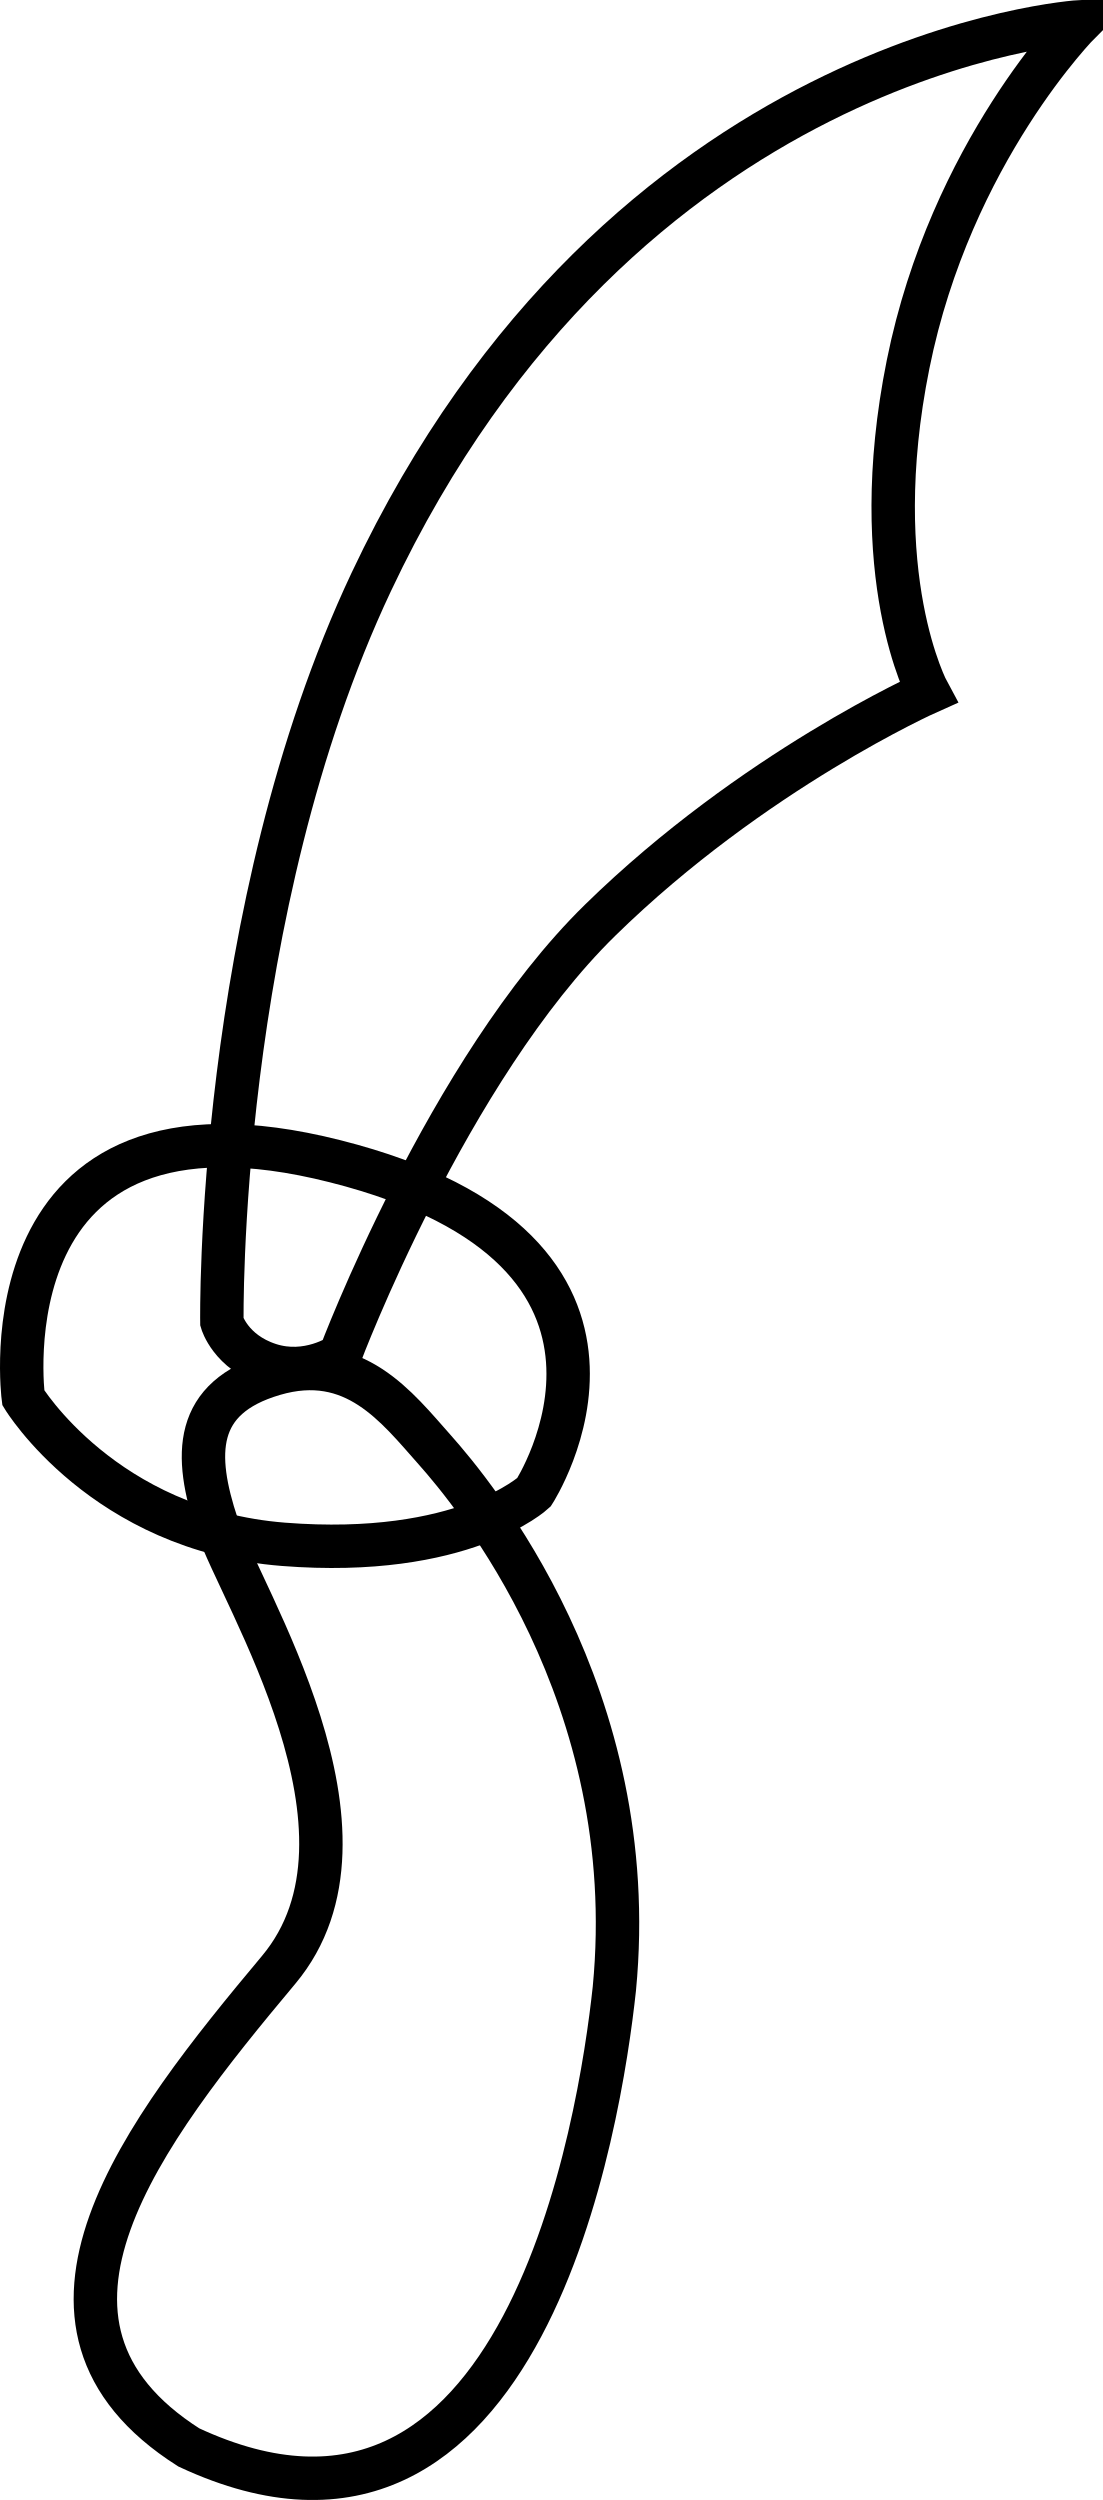
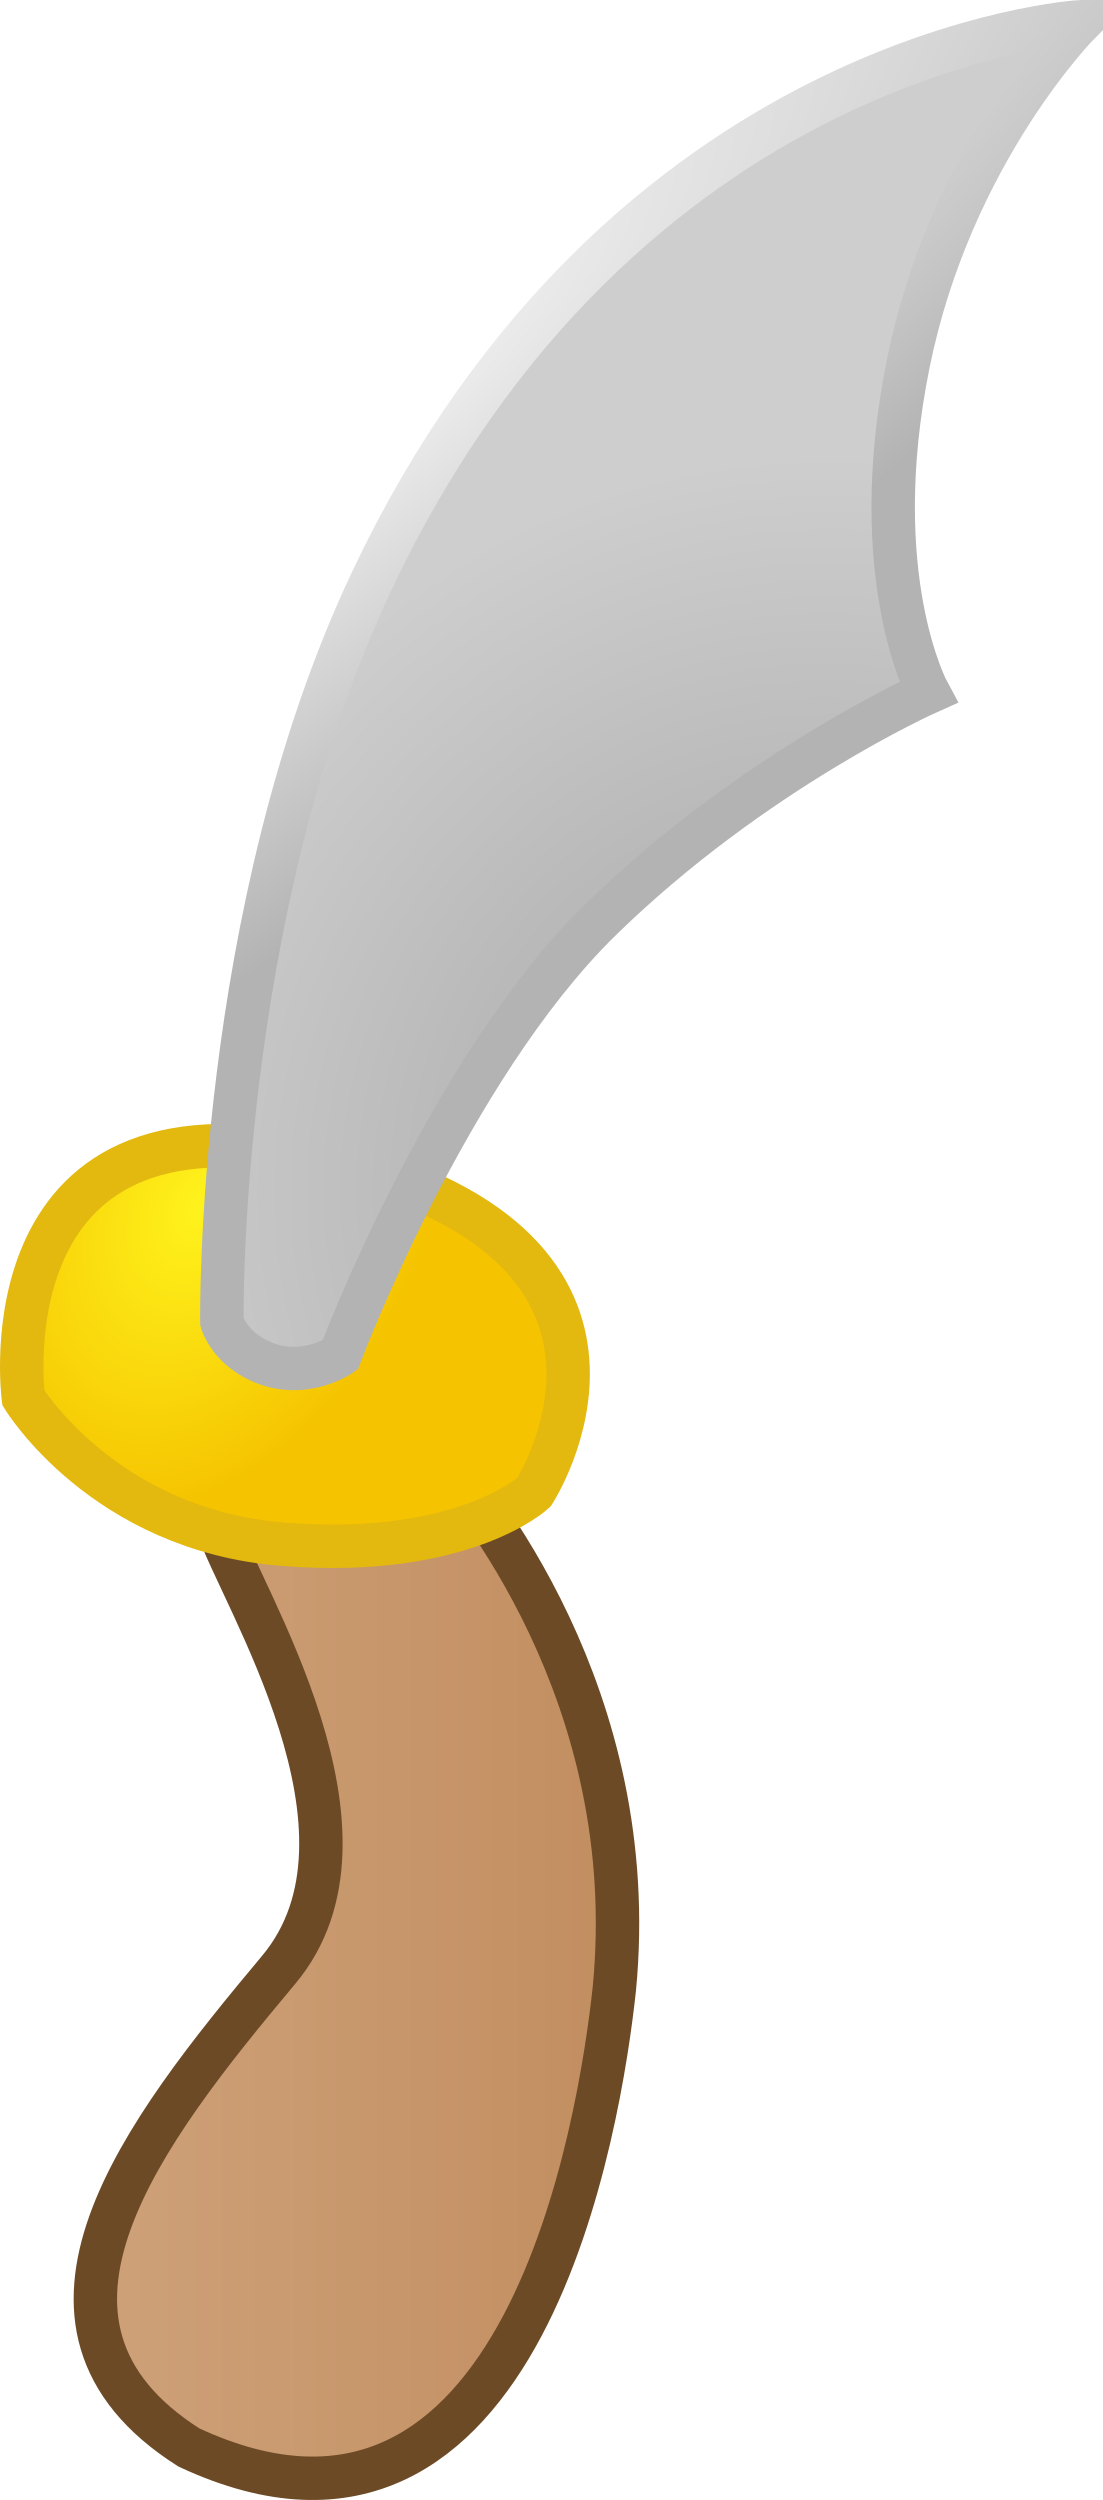
- <svg xmlns="http://www.w3.org/2000/svg" id="svg3039" version="1.1" width="634.725" height="1439.681">
-   <defs id="defs3043" />
-   <path style="fill:none;stroke:#000000;stroke-width:25;stroke-linecap:butt;stroke-linejoin:miter;stroke-miterlimit:4;stroke-opacity:1;stroke-dasharray:none" d="m 127.781,761.345 c 0,0 -3.574,-236.085 86.006,-426.178 C 358.489,28.104 622.225,12.5 622.225,12.5 c 0,0 -74.637,74.887 -99.275,197.286 -24.638,122.399 11.563,188.895 11.563,188.895 0,0 -100.857,44.989 -188.899,131.215 -88.041,86.226 -149.761,250.509 -149.761,250.509 0,0 -18.607,12.707 -40.844,5.446 -22.237,-7.261 -27.229,-24.506 -27.229,-24.506 z" id="path3049" />
-   <path style="fill:none;stroke:#000000;stroke-width:25;stroke-linecap:butt;stroke-linejoin:miter;stroke-miterlimit:4;stroke-opacity:1;stroke-dasharray:none" d="m 13.418,804.911 c 0,0 46.29,76.242 149.761,84.411 103.471,8.169 144.315,-29.952 144.315,-29.952 0,0 89.856,-138.869 -114.363,-190.605 C -11.088,617.03 13.418,804.911 13.418,804.911 z" id="path3829" />
-   <path style="fill:none;stroke:#000000;stroke-width:25;stroke-linecap:butt;stroke-linejoin:miter;stroke-miterlimit:4;stroke-opacity:1;stroke-dasharray:none" d="m 108.72,1409.401 c 193.368,90.198 236.923,-188.308 245.063,-264.124 16.338,-168.821 -81.688,-285.907 -103.471,-310.414 -21.783,-24.506 -46.29,-57.181 -92.579,-43.567 -46.29,13.615 -46.29,46.29 -32.675,87.134 13.615,40.844 101.469,177.006 35.398,255.955 -77.875,93.053 -163.927,203.656 -51.736,275.015 z" id="path3831" />
+ <svg xmlns="http://www.w3.org/2000/svg" xmlns:xlink="http://www.w3.org/1999/xlink" id="svg3039" version="1.1" width="634.725" height="1439.681">
+   <defs id="defs3043">
+     <linearGradient id="linearGradient3939">
+       <stop style="stop-color:#a3a3a3;stop-opacity:1;" offset="0" id="stop3941" />
+       <stop style="stop-color:#cecece;stop-opacity:1;" offset="1" id="stop3943" />
+     </linearGradient>
+     <linearGradient id="linearGradient3929">
+       <stop style="stop-color:#f5f5f5;stop-opacity:1;" offset="0" id="stop3931" />
+       <stop style="stop-color:#b3b3b3;stop-opacity:1;" offset="1" id="stop3933" />
+     </linearGradient>
+     <linearGradient id="linearGradient3910">
+       <stop style="stop-color:#cfa27a;stop-opacity:1;" offset="0" id="stop3912" />
+       <stop style="stop-color:#c18d5f;stop-opacity:1;" offset="1" id="stop3914" />
+     </linearGradient>
+     <linearGradient id="linearGradient3852">
+       <stop style="stop-color:#fff31c;stop-opacity:1;" offset="0" id="stop3864" />
+       <stop style="stop-color:#f5c300;stop-opacity:1;" offset="1" id="stop3856" />
+     </linearGradient>
+     <radialGradient xlink:href="#linearGradient3852" id="radialGradient3860" cx="-59.644" cy="720.19" fx="-59.644" fy="720.19" r="169.841" gradientTransform="matrix(0.6746207,0.3414653,-0.5026403,0.993048,518.1636,-0.5726009)" gradientUnits="userSpaceOnUse" />
+     <linearGradient xlink:href="#linearGradient3910" id="linearGradient3916" x1="42.414" y1="1107.637" x2="368.111" y2="1107.637" gradientUnits="userSpaceOnUse" />
+     <radialGradient xlink:href="#linearGradient3929" id="radialGradient3937" cx="242.854" cy="290.527" fx="242.854" fy="290.527" r="259.732" gradientTransform="matrix(2.935807,-2.295575,0.5477816,0.7005569,-689.6645,600.2226)" gradientUnits="userSpaceOnUse" />
+     <radialGradient xlink:href="#linearGradient3939" id="radialGradient3945" cx="747.452" cy="463.194" fx="747.452" fy="463.194" r="259.732" gradientTransform="matrix(0.8079135,-1.399347,1.354731,0.7821546,-763.9673,1361.209)" gradientUnits="userSpaceOnUse" />
+   </defs>
+   <path style="fill:url(#linearGradient3916);stroke:#6d4a26;stroke-width:25;stroke-linecap:butt;stroke-linejoin:miter;stroke-miterlimit:4;stroke-opacity:1;stroke-dasharray:none;fill-opacity:1" d="m 108.72,1409.401 c 193.368,90.198 236.923,-188.308 245.063,-264.124 16.338,-168.821 -81.688,-285.907 -103.471,-310.414 -21.783,-24.506 -46.29,-57.181 -92.579,-43.567 -46.29,13.615 -46.29,46.29 -32.675,87.134 13.615,40.844 101.469,177.006 35.398,255.955 -77.875,93.053 -163.927,203.656 -51.736,275.015 z" id="path3831" />
+   <path style="fill:url(#radialGradient3860);stroke:#e3b80f;stroke-width:25;stroke-linecap:butt;stroke-linejoin:miter;stroke-miterlimit:4;stroke-opacity:1;stroke-dasharray:none;fill-opacity:1;opacity:1" d="m 13.418,804.911 c 0,0 46.29,76.242 149.761,84.411 103.471,8.169 144.315,-29.952 144.315,-29.952 0,0 89.856,-138.869 -114.363,-190.605 C -11.088,617.03 13.418,804.911 13.418,804.911 z" id="path3829" />
+   <path style="fill:url(#radialGradient3945);stroke:url(#radialGradient3937);stroke-width:25;stroke-linecap:butt;stroke-linejoin:miter;stroke-miterlimit:4;stroke-opacity:1;stroke-dasharray:none;fill-opacity:1" d="m 127.781,761.345 c 0,0 -3.574,-236.085 86.006,-426.178 C 358.489,28.104 622.225,12.5 622.225,12.5 c 0,0 -74.637,74.887 -99.275,197.286 -24.638,122.399 11.563,188.895 11.563,188.895 0,0 -100.857,44.989 -188.899,131.215 -88.041,86.226 -149.761,250.509 -149.761,250.509 0,0 -18.607,12.707 -40.844,5.446 -22.237,-7.261 -27.229,-24.506 -27.229,-24.506 z" id="path3049" />
</svg>
